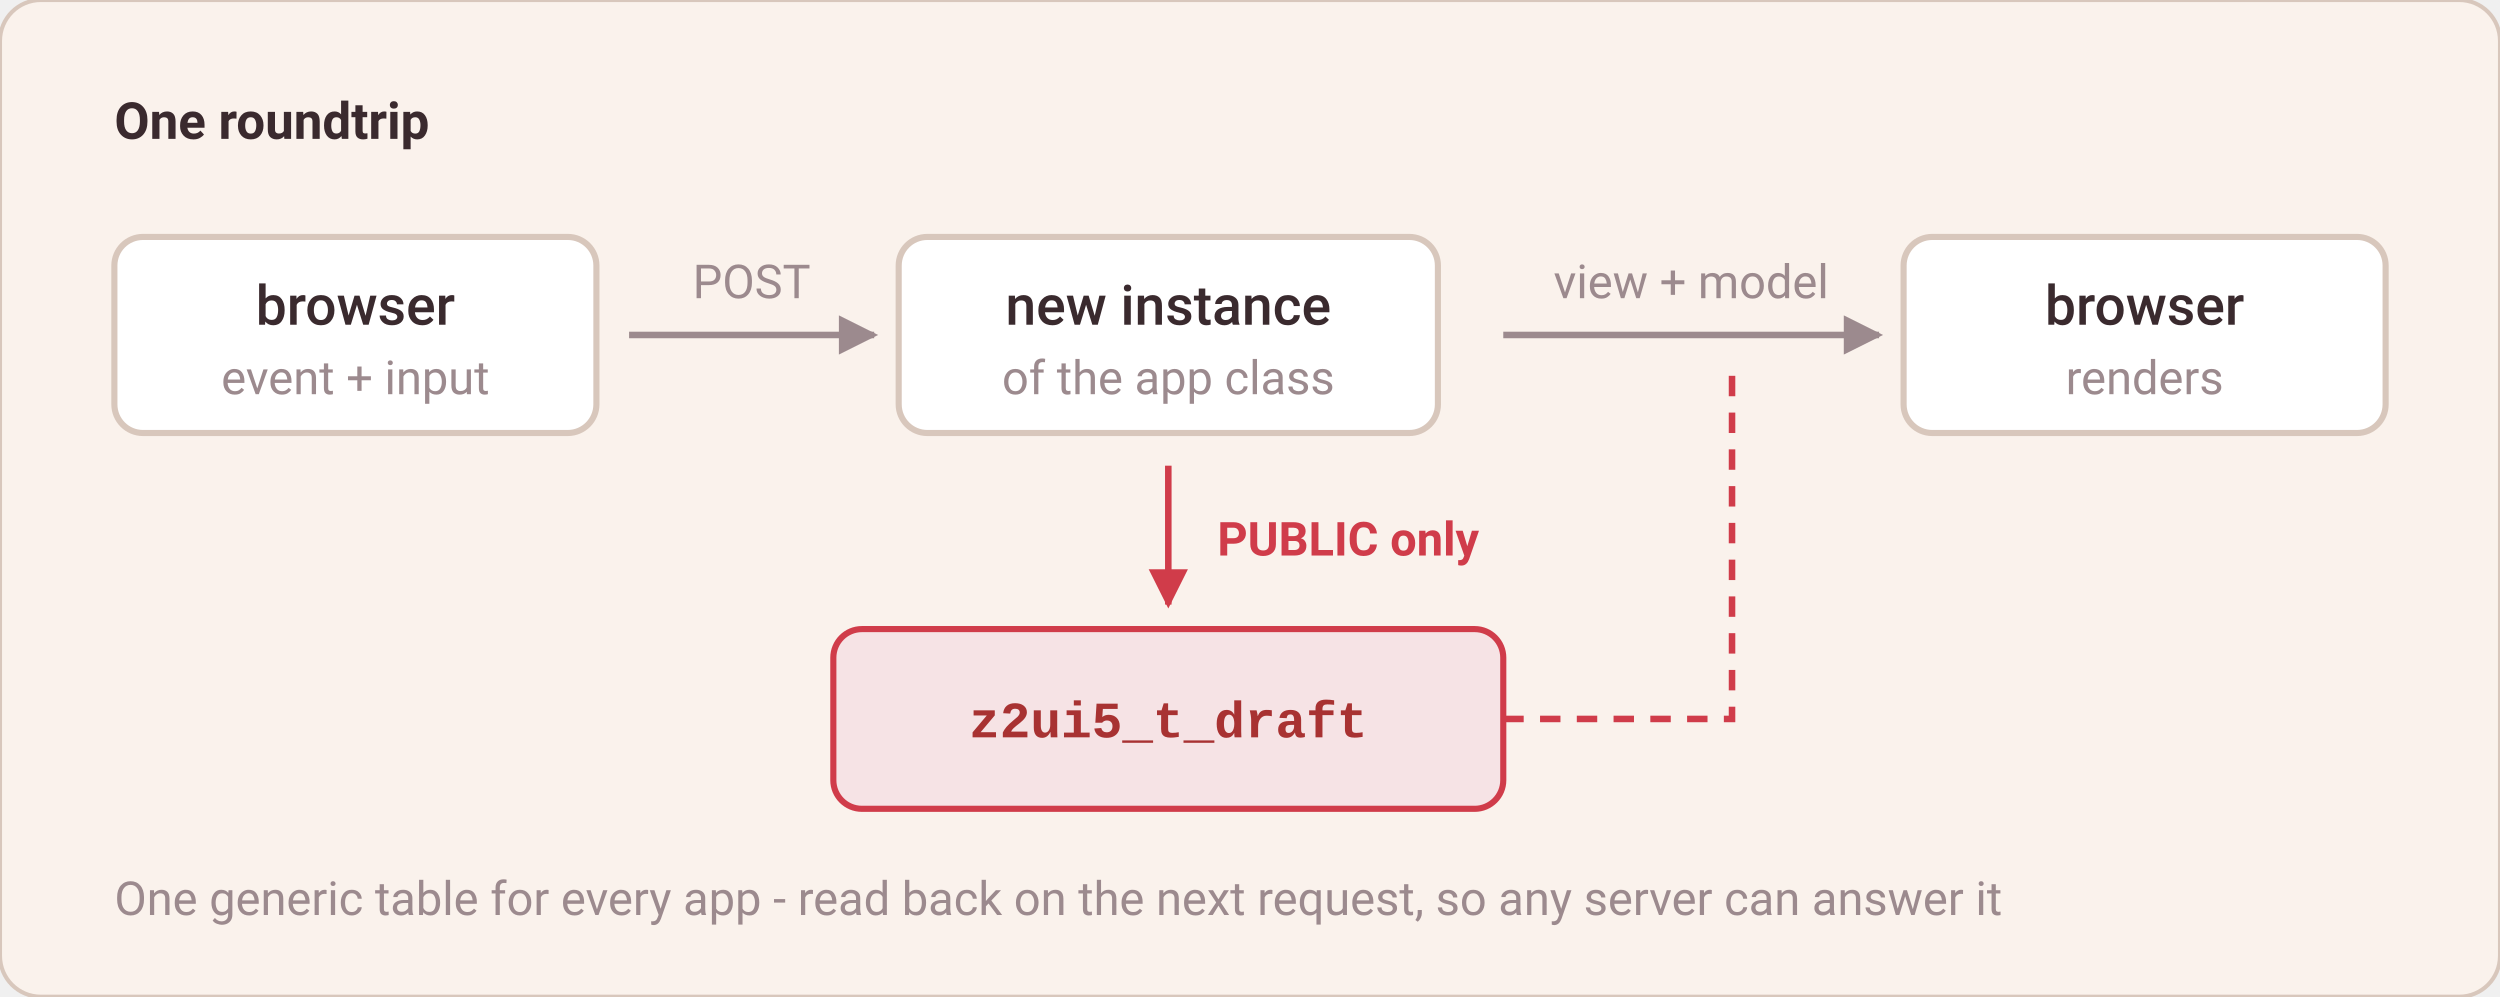
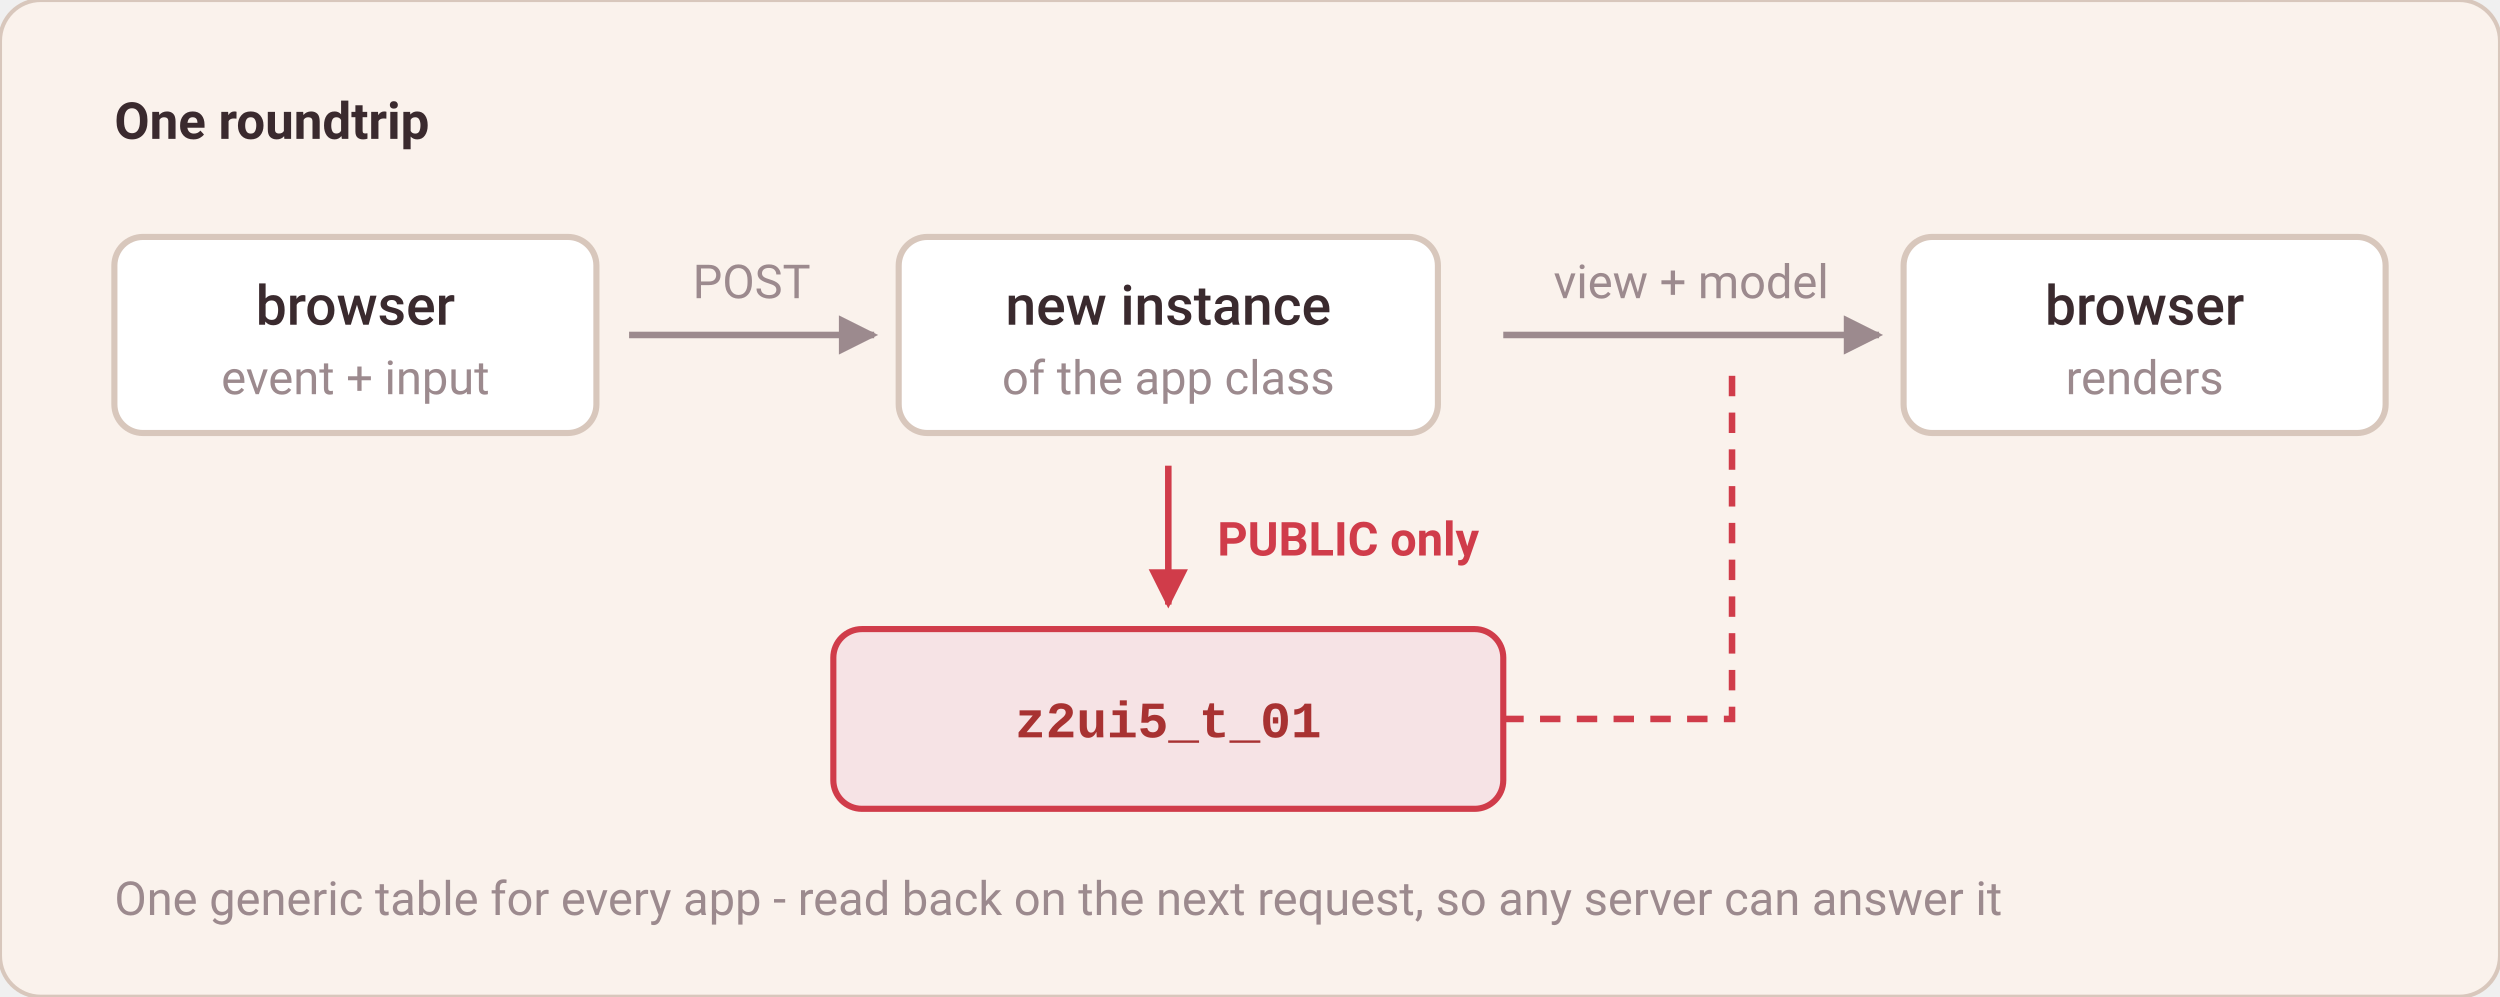
<svg xmlns="http://www.w3.org/2000/svg" viewBox="0 0 612 244" width="612" height="244" role="img">
  <defs>
    <marker id="am" viewBox="0 0 10 10" refX="9" refY="5" markerWidth="6" markerHeight="6" orient="auto">
      <path d="M0 0 L10 5 L0 10 z" fill="#9C8A8E" />
    </marker>
    <marker id="ar" viewBox="0 0 10 10" refX="9" refY="5" markerWidth="6" markerHeight="6" orient="auto">
      <path d="M0 0 L10 5 L0 10 z" fill="#D03C4A" />
    </marker>
  </defs>
  <rect width="612" height="244" rx="10" fill="#FAF2EC" stroke="#D8C7BC" />
  <text x="28" y="34" font-family="-apple-system,BlinkMacSystemFont,'Segoe UI',Roboto,'Helvetica Neue',Arial,sans-serif" font-size="12.5" fill="#3A2A2E" font-weight="700" text-anchor="start">One roundtrip</text>
  <rect x="28" y="58" width="118" height="48" rx="7" fill="#FFFFFF" stroke="#D8C7BC" stroke-width="1.5" />
  <text x="87.0" y="79.5" font-family="-apple-system,BlinkMacSystemFont,'Segoe UI',Roboto,'Helvetica Neue',Arial,sans-serif" font-size="13.5" font-weight="500" fill="#3A2A2E" text-anchor="middle">browser</text>
  <text x="87.0" y="96.5" font-family="-apple-system,BlinkMacSystemFont,'Segoe UI',Roboto,'Helvetica Neue',Arial,sans-serif" font-size="11.5" fill="#9C8A8E" text-anchor="middle">event + input</text>
  <line x1="154" y1="82" x2="214" y2="82" stroke="#9C8A8E" stroke-width="1.6" marker-end="url(#am)" />
  <text x="184.0" y="73.0" font-family="-apple-system,BlinkMacSystemFont,'Segoe UI',Roboto,'Helvetica Neue',Arial,sans-serif" font-size="11.5" fill="#9C8A8E" text-anchor="middle" font-weight="400">POST</text>
  <rect x="220" y="58" width="132" height="48" rx="7" fill="#FFFFFF" stroke="#D8C7BC" stroke-width="1.5" />
  <text x="286.0" y="79.5" font-family="-apple-system,BlinkMacSystemFont,'Segoe UI',Roboto,'Helvetica Neue',Arial,sans-serif" font-size="13.5" font-weight="500" fill="#3A2A2E" text-anchor="middle">new instance</text>
  <text x="286.0" y="96.5" font-family="-apple-system,BlinkMacSystemFont,'Segoe UI',Roboto,'Helvetica Neue',Arial,sans-serif" font-size="11.5" fill="#9C8A8E" text-anchor="middle">of the app class</text>
  <line x1="286" y1="114" x2="286" y2="148" stroke="#D03C4A" stroke-width="1.6" marker-end="url(#ar)" />
  <text x="298" y="136" font-family="-apple-system,BlinkMacSystemFont,'Segoe UI',Roboto,'Helvetica Neue',Arial,sans-serif" font-size="11.5" fill="#D03C4A" font-weight="600" text-anchor="start">PUBLIC only</text>
  <rect x="204" y="154" width="164" height="44" rx="7" fill="#F6E3E5" stroke="#D03C4A" stroke-width="1.5" />
-   <text x="286.0" y="180.5" font-family="ui-monospace,SFMono-Regular,Menlo,Consolas,'Liberation Mono',monospace" font-size="12.5" font-weight="600" fill="#A83232" text-anchor="middle">z2ui5_t_draft</text>
+   <text x="286.0" y="180.5" font-family="ui-monospace,SFMono-Regular,Menlo,Consolas,'Liberation Mono',monospace" font-size="12.5" font-weight="600" fill="#A83232" text-anchor="middle">z2ui5_t_01</text>
  <line x1="368" y1="82" x2="460" y2="82" stroke="#9C8A8E" stroke-width="1.6" marker-end="url(#am)" />
  <text x="414.0" y="73.0" font-family="-apple-system,BlinkMacSystemFont,'Segoe UI',Roboto,'Helvetica Neue',Arial,sans-serif" font-size="11.5" fill="#9C8A8E" text-anchor="middle" font-weight="400">view + model</text>
  <rect x="466" y="58" width="118" height="48" rx="7" fill="#FFFFFF" stroke="#D8C7BC" stroke-width="1.5" />
  <text x="525.0" y="79.5" font-family="-apple-system,BlinkMacSystemFont,'Segoe UI',Roboto,'Helvetica Neue',Arial,sans-serif" font-size="13.5" font-weight="500" fill="#3A2A2E" text-anchor="middle">browser</text>
  <text x="525.0" y="96.5" font-family="-apple-system,BlinkMacSystemFont,'Segoe UI',Roboto,'Helvetica Neue',Arial,sans-serif" font-size="11.5" fill="#9C8A8E" text-anchor="middle">renders</text>
  <path d="M368 176 L424 176 L424 90" fill="none" stroke="#D03C4A" stroke-width="1.6" stroke-dasharray="5 4" />
  <text x="28" y="224" font-family="-apple-system,BlinkMacSystemFont,'Segoe UI',Roboto,'Helvetica Neue',Arial,sans-serif" font-size="11.5" fill="#9C8A8E" font-weight="400" text-anchor="start">One generic table for every app - read back on the next request, so any server can answer it</text>
</svg>
